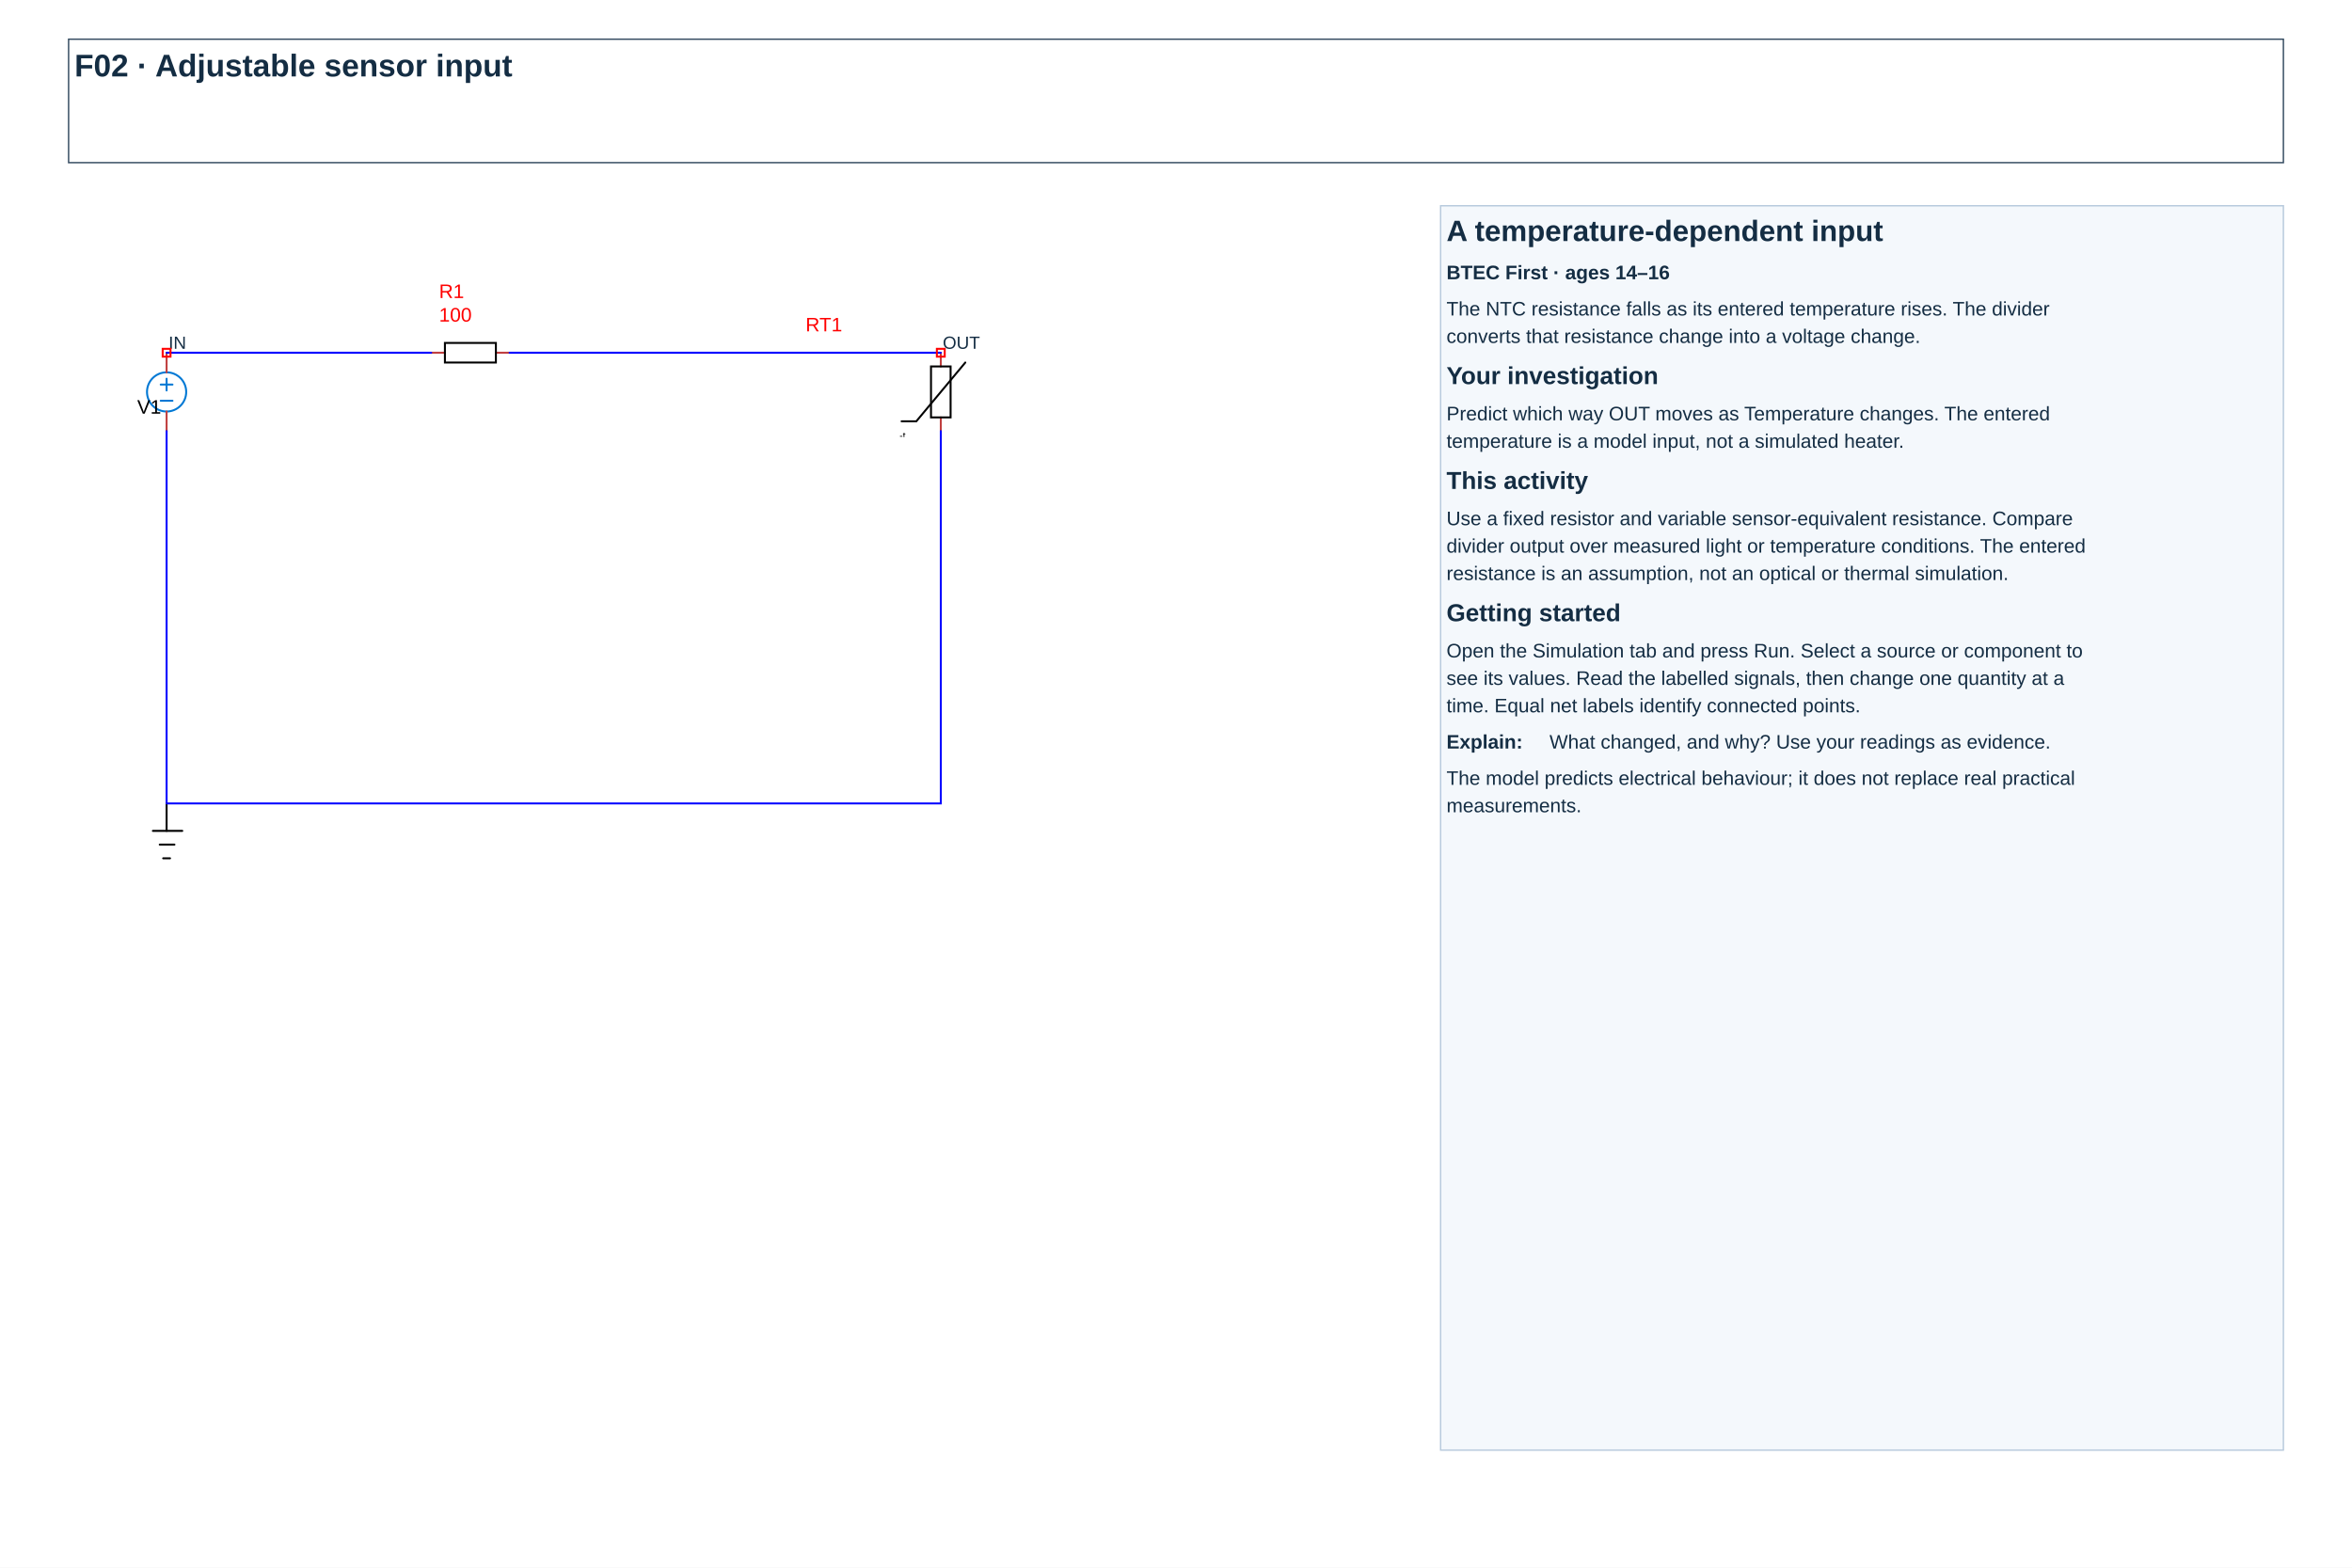
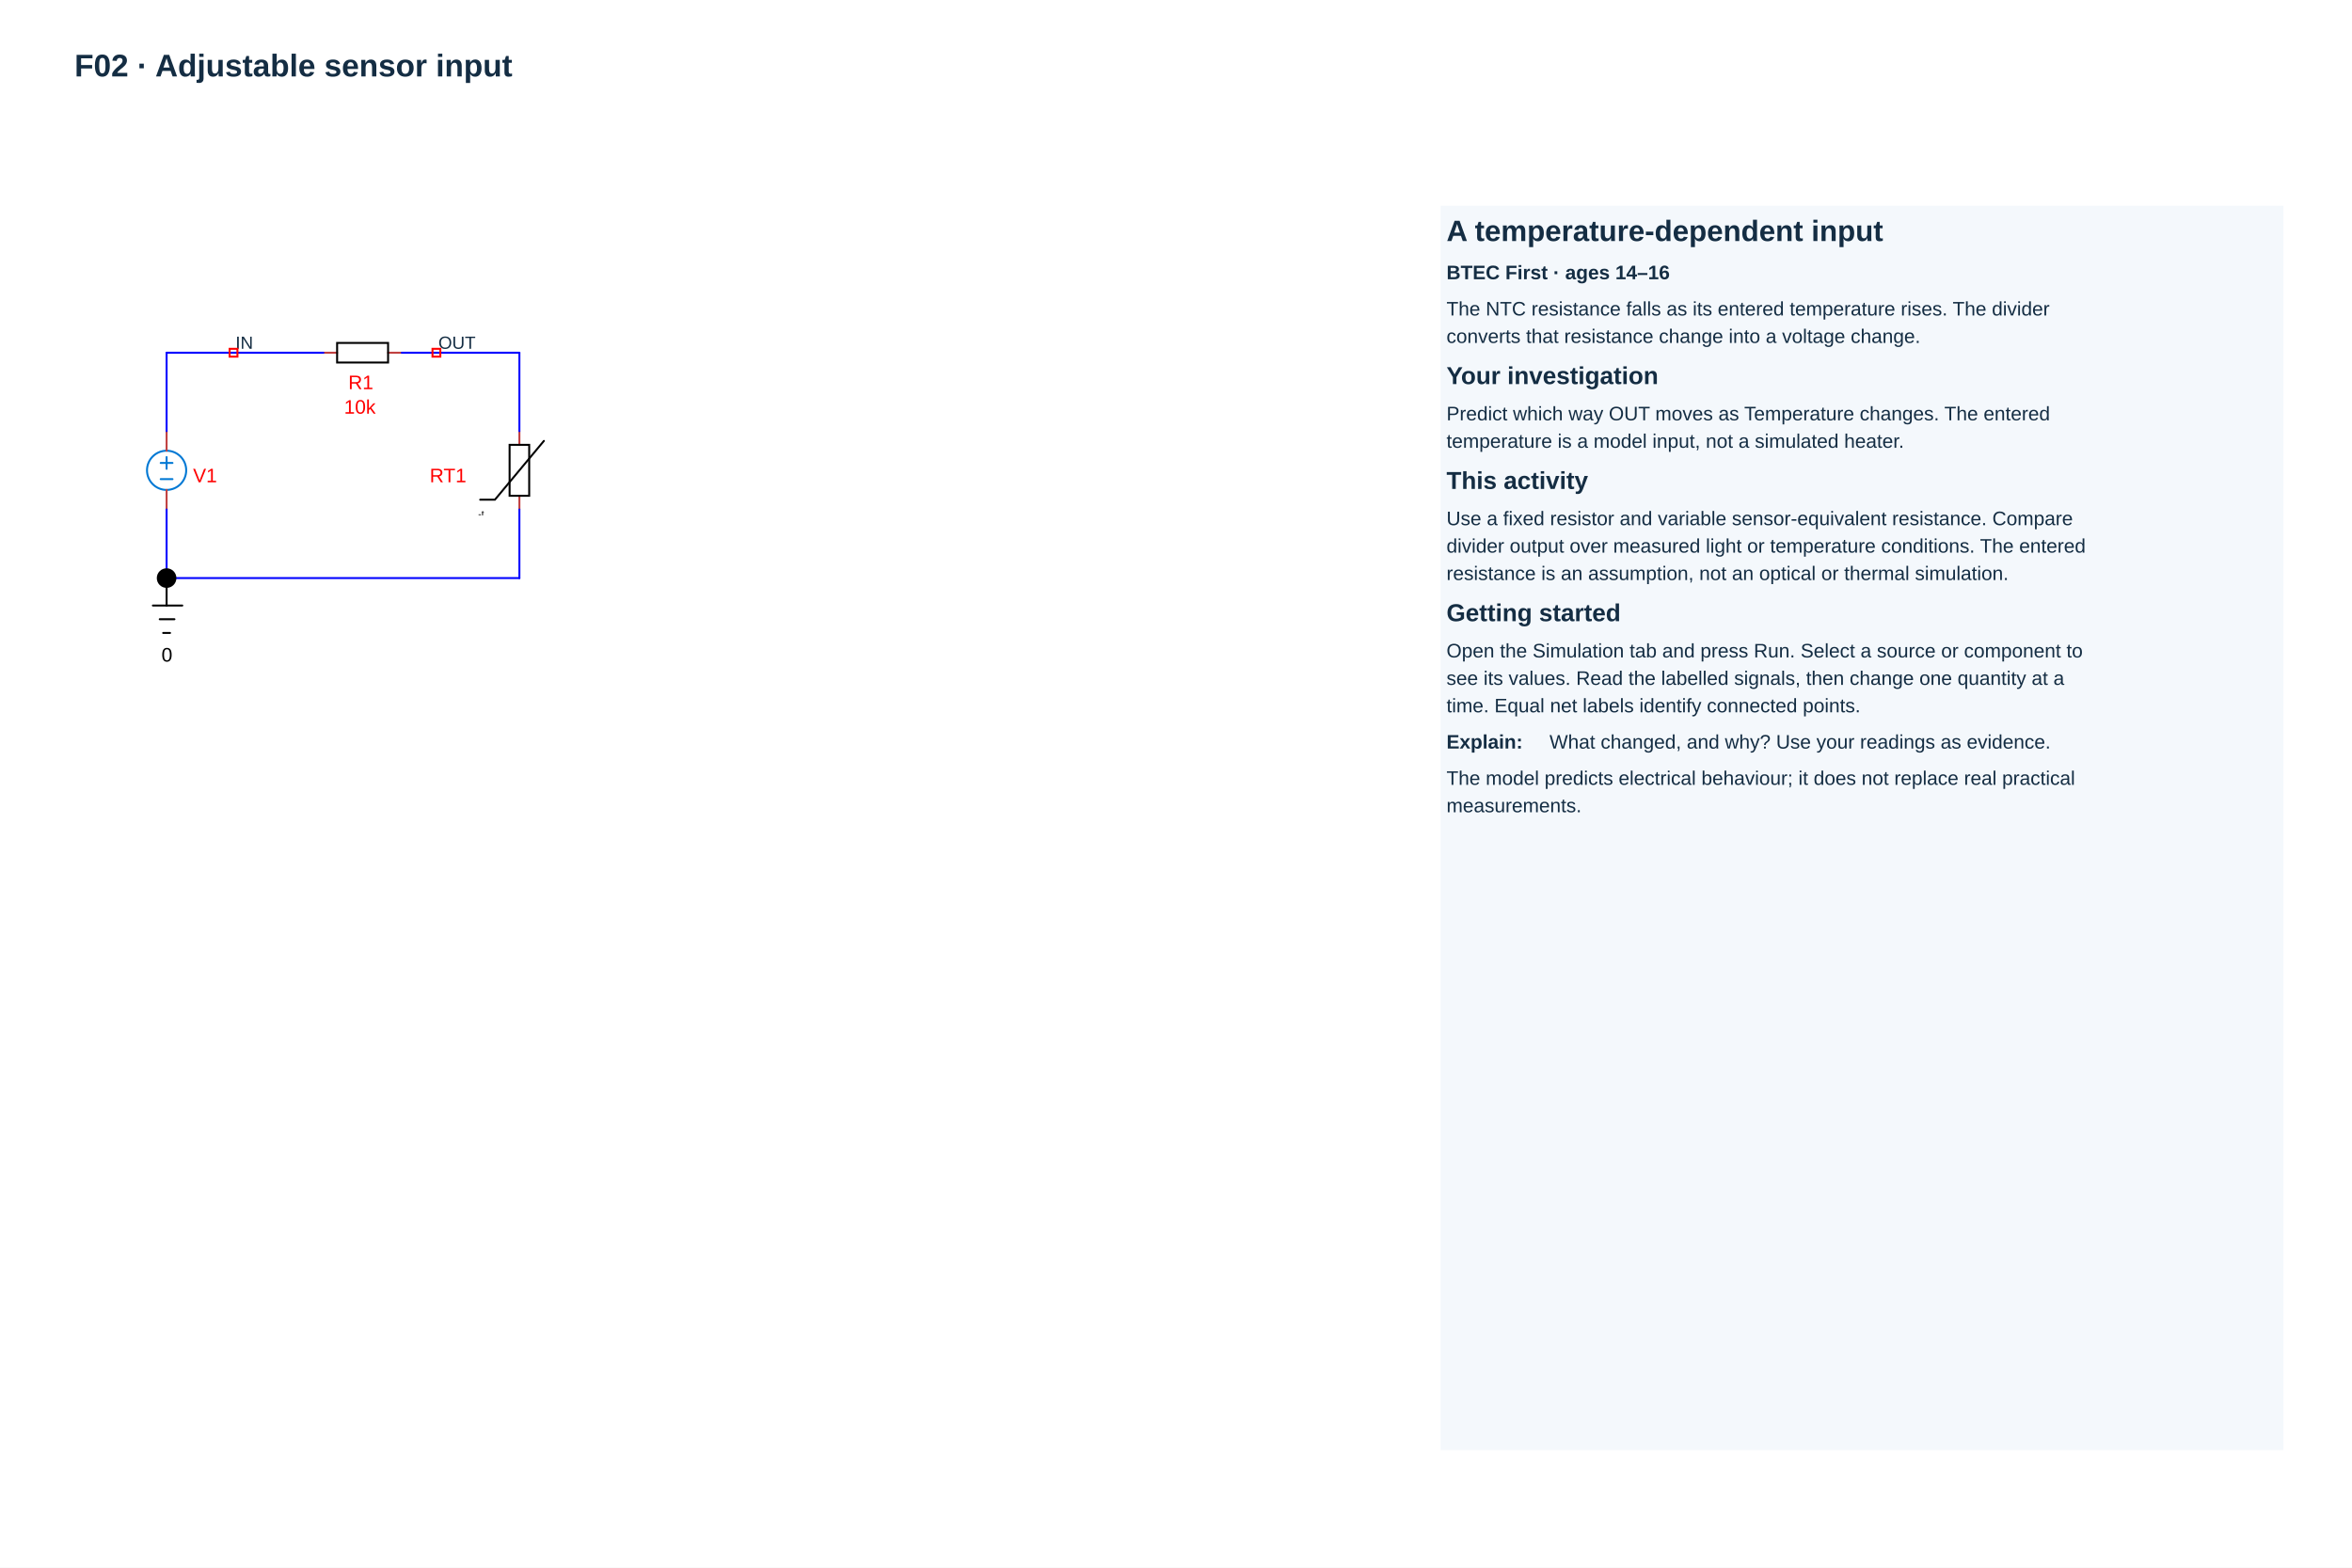
<svg xmlns="http://www.w3.org/2000/svg" width="1800" height="1200" viewBox="0 0 1200 800">
  <rect width="1200" height="800" fill="white" />
  <defs>
    <filter id="dropshadow" height="130%">
      <feGaussianBlur in="SourceAlpha" stdDeviation="3" />
      <feOffset dx="1" dy="1" result="offsetblur" />
      <feMerge>
        <feMergeNode />
        <feMergeNode in="SourceGraphic" />
      </feMerge>
    </filter>
  </defs>
-   <ellipse cx="85" cy="200" rx="10" ry="10" style="fill:none;stroke:#0078d4;stroke-width:1" />
-   <rect x="75" y="180" rx="0" ry="0" width="20" height="40" style="fill:none" />
-   <path d="M82 196.25 L88 196.25" style="fill:none;stroke:#0078d4;stroke-width:1" stroke-linecap="round" />
-   <path d="M85 193.25 L85 199.25" style="fill:none;stroke:#0078d4;stroke-width:1" stroke-linecap="round" />
-   <path d="M82 204.5 L88 204.5" style="fill:none;stroke:#0078d4;stroke-width:1" stroke-linecap="round" />
-   <g transform="rotate(90 85,180)">
-     <line x1="85" y1="180" x2="95" y2="180" stroke-linecap="round" />
-     <g style="fill:none;stroke:black;stroke-width:1">
-       <g style="stroke:#c04040">
-         <line x1="85" y1="180" x2="95" y2="180" stroke-linecap="round" />
-       </g>
-       <g style="stroke-width:0.6" />
-     </g>
-   </g>
-   <g transform="rotate(270 85,220)">
+   <ellipse cx="85" cy="240" rx="10" ry="10" style="fill:none;stroke:#0078d4;stroke-width:1" />
+   <rect x="75" y="220" rx="0" ry="0" width="20" height="40" style="fill:none" />
+   <path d="M82 236.25 L88 236.25" style="fill:none;stroke:#0078d4;stroke-width:1" stroke-linecap="round" />
+   <path d="M85 233.25 L85 239.25" style="fill:none;stroke:#0078d4;stroke-width:1" stroke-linecap="round" />
+   <path d="M82 244.5 L88 244.5" style="fill:none;stroke:#0078d4;stroke-width:1" stroke-linecap="round" />
+   <g transform="rotate(90 85,220)">
    <line x1="85" y1="220" x2="95" y2="220" stroke-linecap="round" />
    <g style="fill:none;stroke:black;stroke-width:1">
      <g style="stroke:#c04040">
        <line x1="85" y1="220" x2="95" y2="220" stroke-linecap="round" />
      </g>
      <g style="stroke-width:0.6" />
    </g>
  </g>
-   <g transform="translate( 69 201.1)">
-     <text x="1" y="10" fill="#000000" style="pointer-events:none;font-size:10px;font-family:Arial;font-weight:normal;font-style:normal;white-space:pre">
-       <tspan>V1</tspan>
-     </text>
-   </g>
-   <path d="M85 220 L85 410" style="fill:none;stroke:#0000ff;stroke-width:1" stroke-linecap="round" />
-   <g transform="">
-     <line x1="85" y1="410" x2="85" y2="424" style="fill:none;stroke:#000000;stroke-width:1;stroke-linecap:round" />
-     <path d="M78 424 L93 424 M81.5 431 L89 431 M86.75 438 L83.25 438" style="fill:none;stroke:#000000;stroke-width:1;stroke-linecap:round" />
-   </g>
-   <g transform="">
-     <line x1="220" y1="180" x2="227" y2="180" stroke-linecap="round" />
+   <g transform="rotate(270 85,260)">
+     <line x1="85" y1="260" x2="95" y2="260" stroke-linecap="round" />
    <g style="fill:none;stroke:black;stroke-width:1">
      <g style="stroke:#c04040">
-         <line x1="220" y1="180" x2="227" y2="180" stroke-linecap="round" />
+         <line x1="85" y1="260" x2="95" y2="260" stroke-linecap="round" />
      </g>
      <g style="stroke-width:0.6" />
    </g>
  </g>
-   <g transform="rotate(180 260,180)">
-     <line x1="260" y1="180" x2="267" y2="180" stroke-linecap="round" />
+   <g transform="translate( 97.5 236.1)">
+     <text x="1" y="10" fill="#FF0000" style="pointer-events:none;font-size:10px;font-family:Arial;font-weight:normal;font-style:normal;white-space:pre">
+       <tspan>V1</tspan>
+     </text>
+   </g>
+   <path d="M85 260 L85 295" style="fill:none;stroke:#0000ff;stroke-width:1" stroke-linecap="round" />
+   <g transform="translate( 81.39453 327.6)">
+     <text x="1" y="10" fill="#000000" style="pointer-events:none;font-size:10px;font-family:Arial;font-weight:normal;font-style:normal;white-space:pre">
+       <tspan>0</tspan>
+     </text>
+   </g>
+   <g transform="">
+     <line x1="85" y1="295" x2="85" y2="309" style="fill:none;stroke:#000000;stroke-width:1;stroke-linecap:round" />
+     <path d="M78 309 L93 309 M81.5 316 L89 316 M86.75 323 L83.25 323" style="fill:none;stroke:#000000;stroke-width:1;stroke-linecap:round" />
+   </g>
+   <g transform="">
+     <line x1="165" y1="180" x2="172" y2="180" stroke-linecap="round" />
    <g style="fill:none;stroke:black;stroke-width:1">
      <g style="stroke:#c04040">
-         <line x1="260" y1="180" x2="267" y2="180" stroke-linecap="round" />
+         <line x1="165" y1="180" x2="172" y2="180" stroke-linecap="round" />
      </g>
      <g style="stroke-width:0.6" />
    </g>
  </g>
-   <rect x="227" y="175" rx="0" ry="0" width="26" height="10" style="fill:none;stroke:#000000;stroke-width:1" />
-   <g transform="translate( 223 142.1)">
+   <g transform="rotate(180 205,180)">
+     <line x1="205" y1="180" x2="212" y2="180" stroke-linecap="round" />
+     <g style="fill:none;stroke:black;stroke-width:1">
+       <g style="stroke:#c04040">
+         <line x1="205" y1="180" x2="212" y2="180" stroke-linecap="round" />
+       </g>
+       <g style="stroke-width:0.6" />
+     </g>
+   </g>
+   <rect x="172" y="175" rx="0" ry="0" width="26" height="10" style="fill:none;stroke:#000000;stroke-width:1" />
+   <g transform="translate( 176.6973 188.6)">
    <text x="1" y="10" fill="#FF0000" style="pointer-events:none;font-size:10px;font-family:Arial;font-weight:normal;font-style:normal;white-space:pre">
      <tspan>R1</tspan>
    </text>
  </g>
-   <g transform="translate( 223 154.1)">
+   <g transform="translate( 174.5391 201.1)">
    <text x="1" y="10" fill="#FF0000" style="pointer-events:none;font-size:10px;font-family:Arial;font-weight:normal;font-style:normal;white-space:pre">
-       <tspan>100</tspan>
+       <tspan>10k</tspan>
    </text>
  </g>
-   <g transform="rotate(90 480,180)">
-     <line x1="480" y1="180" x2="487" y2="180" stroke-linecap="round" />
+   <g transform="rotate(90 265,220)">
+     <line x1="265" y1="220" x2="272" y2="220" stroke-linecap="round" />
    <g style="fill:none;stroke:black;stroke-width:1">
      <g style="stroke:#c04040">
-         <line x1="480" y1="180" x2="487" y2="180" stroke-linecap="round" />
+         <line x1="265" y1="220" x2="272" y2="220" stroke-linecap="round" />
      </g>
      <g style="stroke-width:0.6" />
    </g>
  </g>
-   <g transform="rotate(270 480,220)">
-     <line x1="480" y1="220" x2="487" y2="220" stroke-linecap="round" />
+   <g transform="rotate(270 265,260)">
+     <line x1="265" y1="260" x2="272" y2="260" stroke-linecap="round" />
    <g style="fill:none;stroke:black;stroke-width:1">
      <g style="stroke:#c04040">
-         <line x1="480" y1="220" x2="487" y2="220" stroke-linecap="round" />
+         <line x1="265" y1="260" x2="272" y2="260" stroke-linecap="round" />
      </g>
      <g style="stroke-width:0.6" />
    </g>
  </g>
-   <rect x="475" y="187" rx="0" ry="0" width="10" height="26" style="fill:none;stroke:#000000;stroke-width:1" />
-   <path d="M492.5 185 L467.5 215 L460 215" style="fill:none;stroke:#000000;stroke-width:1" stroke-linecap="round" />
-   <rect x="455.949" y="216" rx="0" ry="0" width="10.551" height="7" style="fill:none" />
-   <g transform="translate(455.9492 216)" style="pointer-events:none">
+   <rect x="260" y="227" rx="0" ry="0" width="10" height="26" style="fill:none;stroke:#000000;stroke-width:1" />
+   <path d="M277.5 225 L252.5 255 L245 255" style="fill:none;stroke:#000000;stroke-width:1" stroke-linecap="round" />
+   <rect x="240.949" y="256" rx="0" ry="0" width="10.551" height="7" style="fill:none" />
+   <g transform="translate(240.9492 256)" style="pointer-events:none">
    <svg width="10.551" height="7" overflow="hidden" data-markdown="true">
      <text x="3" y="8" fill="#000000" font-family="Arial" font-size="5" font-weight="normal" font-style="normal" xml:space="preserve" style="white-space:pre">-t</text>
      <text x="3" y="15" fill="#000000" font-family="Arial" font-size="5" font-weight="normal" font-style="normal" xml:space="preserve" style="white-space:pre">°</text>
    </svg>
  </g>
-   <g transform="translate( 410 159.1)">
+   <g transform="translate( 218.2266 236.1)">
    <text x="1" y="10" fill="#FF0000" style="pointer-events:none;font-size:10px;font-family:Arial;font-weight:normal;font-style:normal;white-space:pre">
      <tspan>RT1</tspan>
    </text>
  </g>
-   <path d="M85 180 L220 180" style="fill:none;stroke:#0000ff;stroke-width:1" stroke-linecap="round" />
-   <path d="M260 180 L480 180" style="fill:none;stroke:#0000ff;stroke-width:1" stroke-linecap="round" />
-   <path d="M480 220 L480 410 L85 410" style="fill:none;stroke:#0000ff;stroke-width:1" stroke-linecap="round" />
-   <g transform="translate( 480 168.99)">
+   <path d="M85 220 L85 180" style="fill:none;stroke:#0000ff;stroke-width:1" stroke-linecap="round" />
+   <path d="M85 180 L165 180" style="fill:none;stroke:#0000ff;stroke-width:1" stroke-linecap="round" />
+   <path d="M205 180 L265 180" style="fill:none;stroke:#0000ff;stroke-width:1" stroke-linecap="round" />
+   <path d="M265 180 L265 220" style="fill:none;stroke:#0000ff;stroke-width:1" stroke-linecap="round" />
+   <path d="M265 260 L265 295" style="fill:none;stroke:#0000ff;stroke-width:1" stroke-linecap="round" />
+   <path d="M265 295 L85 295" style="fill:none;stroke:#0000ff;stroke-width:1" stroke-linecap="round" />
+   <g transform="translate( 222.6602 168.99)">
    <text x="1" y="9" fill="#142d43" style="pointer-events:none;font-size:9px;font-family:Arial;font-weight:normal;font-style:normal;white-space:pre">
      <tspan>OUT</tspan>
    </text>
  </g>
-   <rect x="478" y="178" width="4" height="4" style="stroke:red;stroke-width:1;fill:none" />
-   <g transform="translate( 85 168.99)">
+   <rect x="220.66" y="178" width="4" height="4" style="stroke:red;stroke-width:1;fill:none" />
+   <g transform="translate( 119.15 168.99)">
    <text x="1" y="9" fill="#142d43" style="pointer-events:none;font-size:9px;font-family:Arial;font-weight:normal;font-style:normal;white-space:pre">
      <tspan>IN</tspan>
    </text>
  </g>
-   <rect x="83" y="178" width="4" height="4" style="stroke:red;stroke-width:1;fill:none" />
-   <rect x="35" y="20" rx="0" ry="0" width="1130" height="63" style="fill:none;stroke:#32495f;stroke-width:0.7" />
+   <rect x="117.15" y="178" width="4" height="4" style="stroke:red;stroke-width:1;fill:none" />
+   <rect x="35" y="20" rx="0" ry="0" width="1130" height="63" style="fill:none;stroke:#32495f;stroke-width:0" />
  <g transform="translate(35 20)" style="pointer-events:none">
    <svg width="1130" height="63" overflow="hidden" data-markdown="true">
      <text x="3" y="19" fill="#142d43" font-family="Arial" font-size="16" font-weight="bold" font-style="normal" xml:space="preserve" style="white-space:pre">F02 · Adjustable sensor input</text>
    </svg>
  </g>
-   <rect x="735" y="105" rx="0" ry="0" width="430" height="635" style="fill:#f4f8fc;stroke:#b7c9dc;stroke-width:0.7" />
+   <rect x="735" y="105" rx="0" ry="0" width="430" height="635" style="fill:#f4f8fc;stroke:#b7c9dc;stroke-width:0" />
  <g transform="translate(735 105)" style="pointer-events:none">
    <svg width="430" height="635" overflow="hidden" data-markdown="true">
      <text x="3" y="18" fill="#142d43" font-family="Arial" font-size="15" font-weight="bold" font-style="normal" xml:space="preserve" style="white-space:pre">A temperature-dependent input</text>
      <text x="3" y="37.5" fill="#142d43" font-family="Arial" font-size="10" font-weight="bold" font-style="normal" xml:space="preserve" style="white-space:pre">BTEC First · ages 14–16</text>
      <text x="3" y="56" fill="#142d43" font-family="Arial" font-size="10" font-weight="normal" font-style="normal" xml:space="preserve" style="white-space:pre">The NTC resistance falls as its entered temperature rises. The divider </text>
      <text x="3" y="70" fill="#142d43" font-family="Arial" font-size="10" font-weight="normal" font-style="normal" xml:space="preserve" style="white-space:pre">converts that resistance change into a voltage change.</text>
      <text x="3" y="91" fill="#142d43" font-family="Arial" font-size="12.5" font-weight="bold" font-style="normal" xml:space="preserve" style="white-space:pre">Your investigation</text>
      <text x="3" y="109.5" fill="#142d43" font-family="Arial" font-size="10" font-weight="normal" font-style="normal" xml:space="preserve" style="white-space:pre">Predict which way OUT moves as Temperature changes. The entered </text>
      <text x="3" y="123.5" fill="#142d43" font-family="Arial" font-size="10" font-weight="normal" font-style="normal" xml:space="preserve" style="white-space:pre">temperature is a model input, not a simulated heater.</text>
      <text x="3" y="144.5" fill="#142d43" font-family="Arial" font-size="12.5" font-weight="bold" font-style="normal" xml:space="preserve" style="white-space:pre">This activity</text>
      <text x="3" y="163" fill="#142d43" font-family="Arial" font-size="10" font-weight="normal" font-style="normal" xml:space="preserve" style="white-space:pre">Use a fixed resistor and variable sensor-equivalent resistance. Compare </text>
      <text x="3" y="177" fill="#142d43" font-family="Arial" font-size="10" font-weight="normal" font-style="normal" xml:space="preserve" style="white-space:pre">divider output over measured light or temperature conditions. The entered</text>
      <text x="3" y="191" fill="#142d43" font-family="Arial" font-size="10" font-weight="normal" font-style="normal" xml:space="preserve" style="white-space:pre">resistance is an assumption, not an optical or thermal simulation.</text>
      <text x="3" y="212" fill="#142d43" font-family="Arial" font-size="12.5" font-weight="bold" font-style="normal" xml:space="preserve" style="white-space:pre">Getting started</text>
      <text x="3" y="230.5" fill="#142d43" font-family="Arial" font-size="10" font-weight="normal" font-style="normal" xml:space="preserve" style="white-space:pre">Open the Simulation tab and press Run. Select a source or component to</text>
      <text x="3" y="244.5" fill="#142d43" font-family="Arial" font-size="10" font-weight="normal" font-style="normal" xml:space="preserve" style="white-space:pre">see its values. Read the labelled signals, then change one quantity at a </text>
      <text x="3" y="258.5" fill="#142d43" font-family="Arial" font-size="10" font-weight="normal" font-style="normal" xml:space="preserve" style="white-space:pre">time. Equal net labels identify connected points.</text>
      <text x="3" y="277" fill="#142d43" font-family="Arial" font-size="10" font-weight="bold" font-style="normal" xml:space="preserve" style="white-space:pre">Explain:</text>
      <text x="52.766" y="277" fill="#142d43" font-family="Arial" font-size="10" font-weight="normal" font-style="normal" xml:space="preserve" style="white-space:pre"> What changed, and why? Use your readings as evidence.</text>
      <text x="3" y="295.5" fill="#142d43" font-family="Arial" font-size="10" font-weight="normal" font-style="normal" xml:space="preserve" style="white-space:pre">The model predicts electrical behaviour; it does not replace real practical </text>
      <text x="3" y="309.5" fill="#142d43" font-family="Arial" font-size="10" font-weight="normal" font-style="normal" xml:space="preserve" style="white-space:pre">measurements.</text>
    </svg>
  </g>
+   <circle cx="85" cy="295" r="5" style="fill:#000000;stroke:none" />
</svg>
